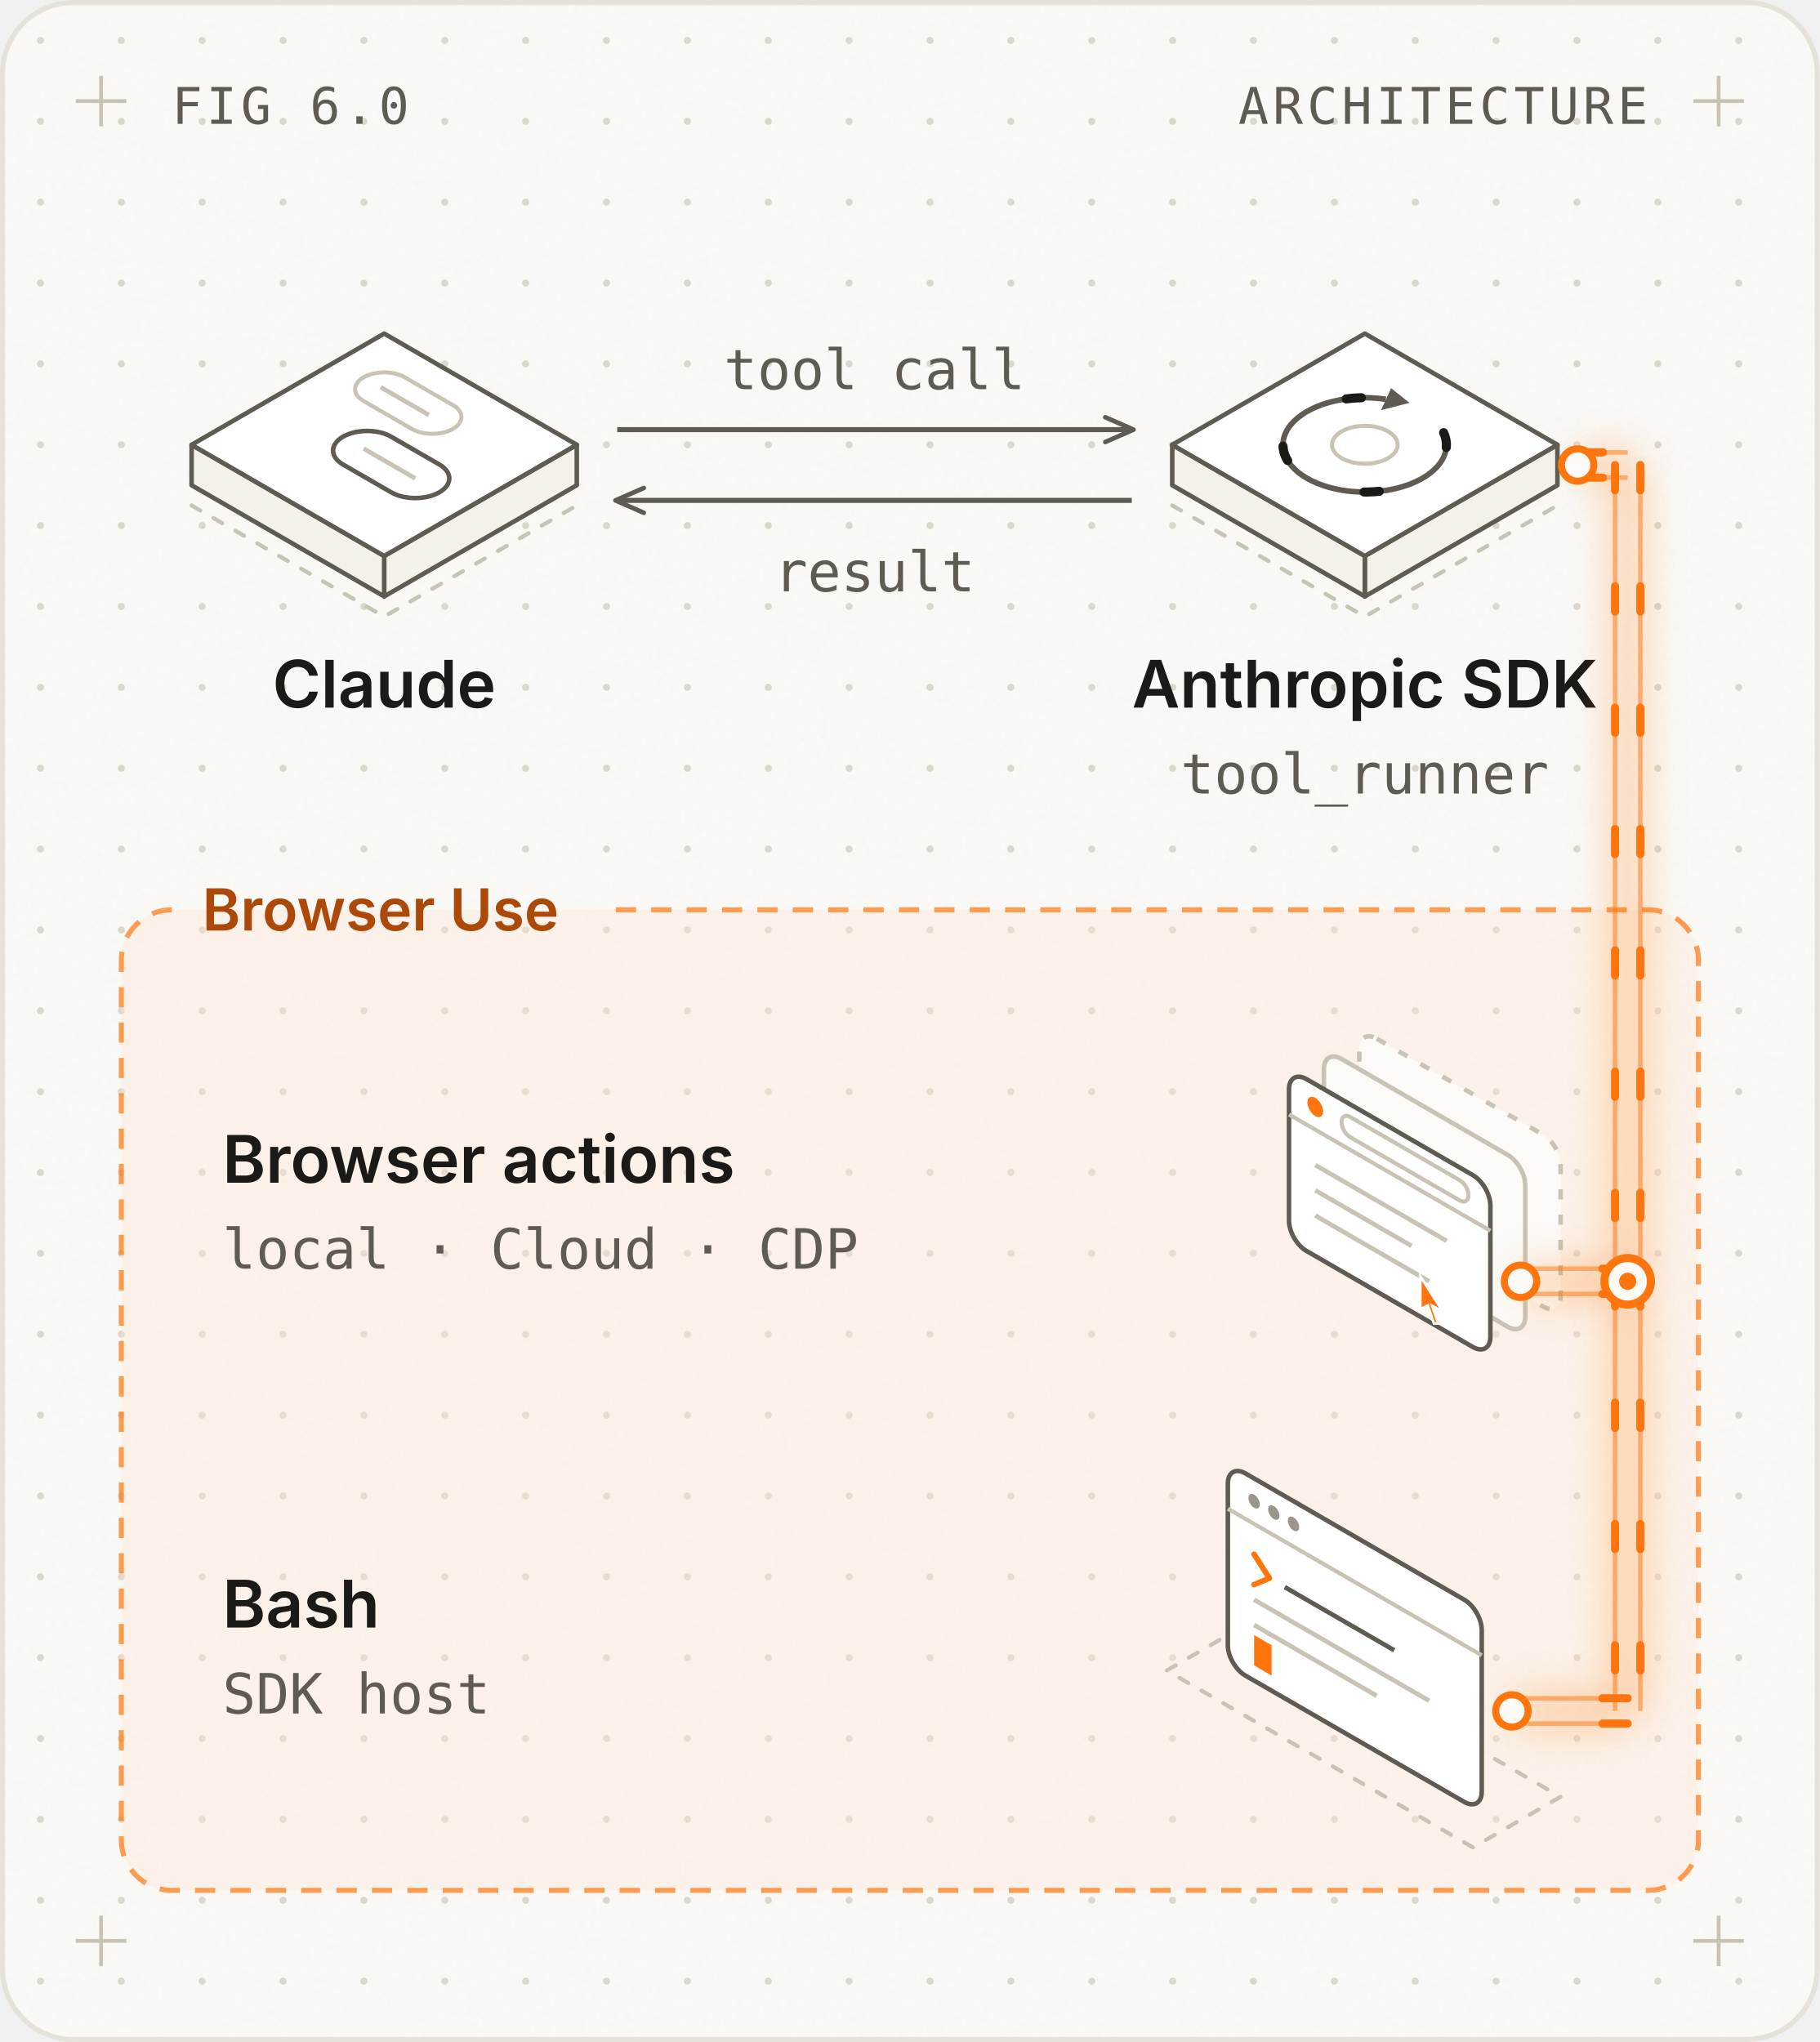
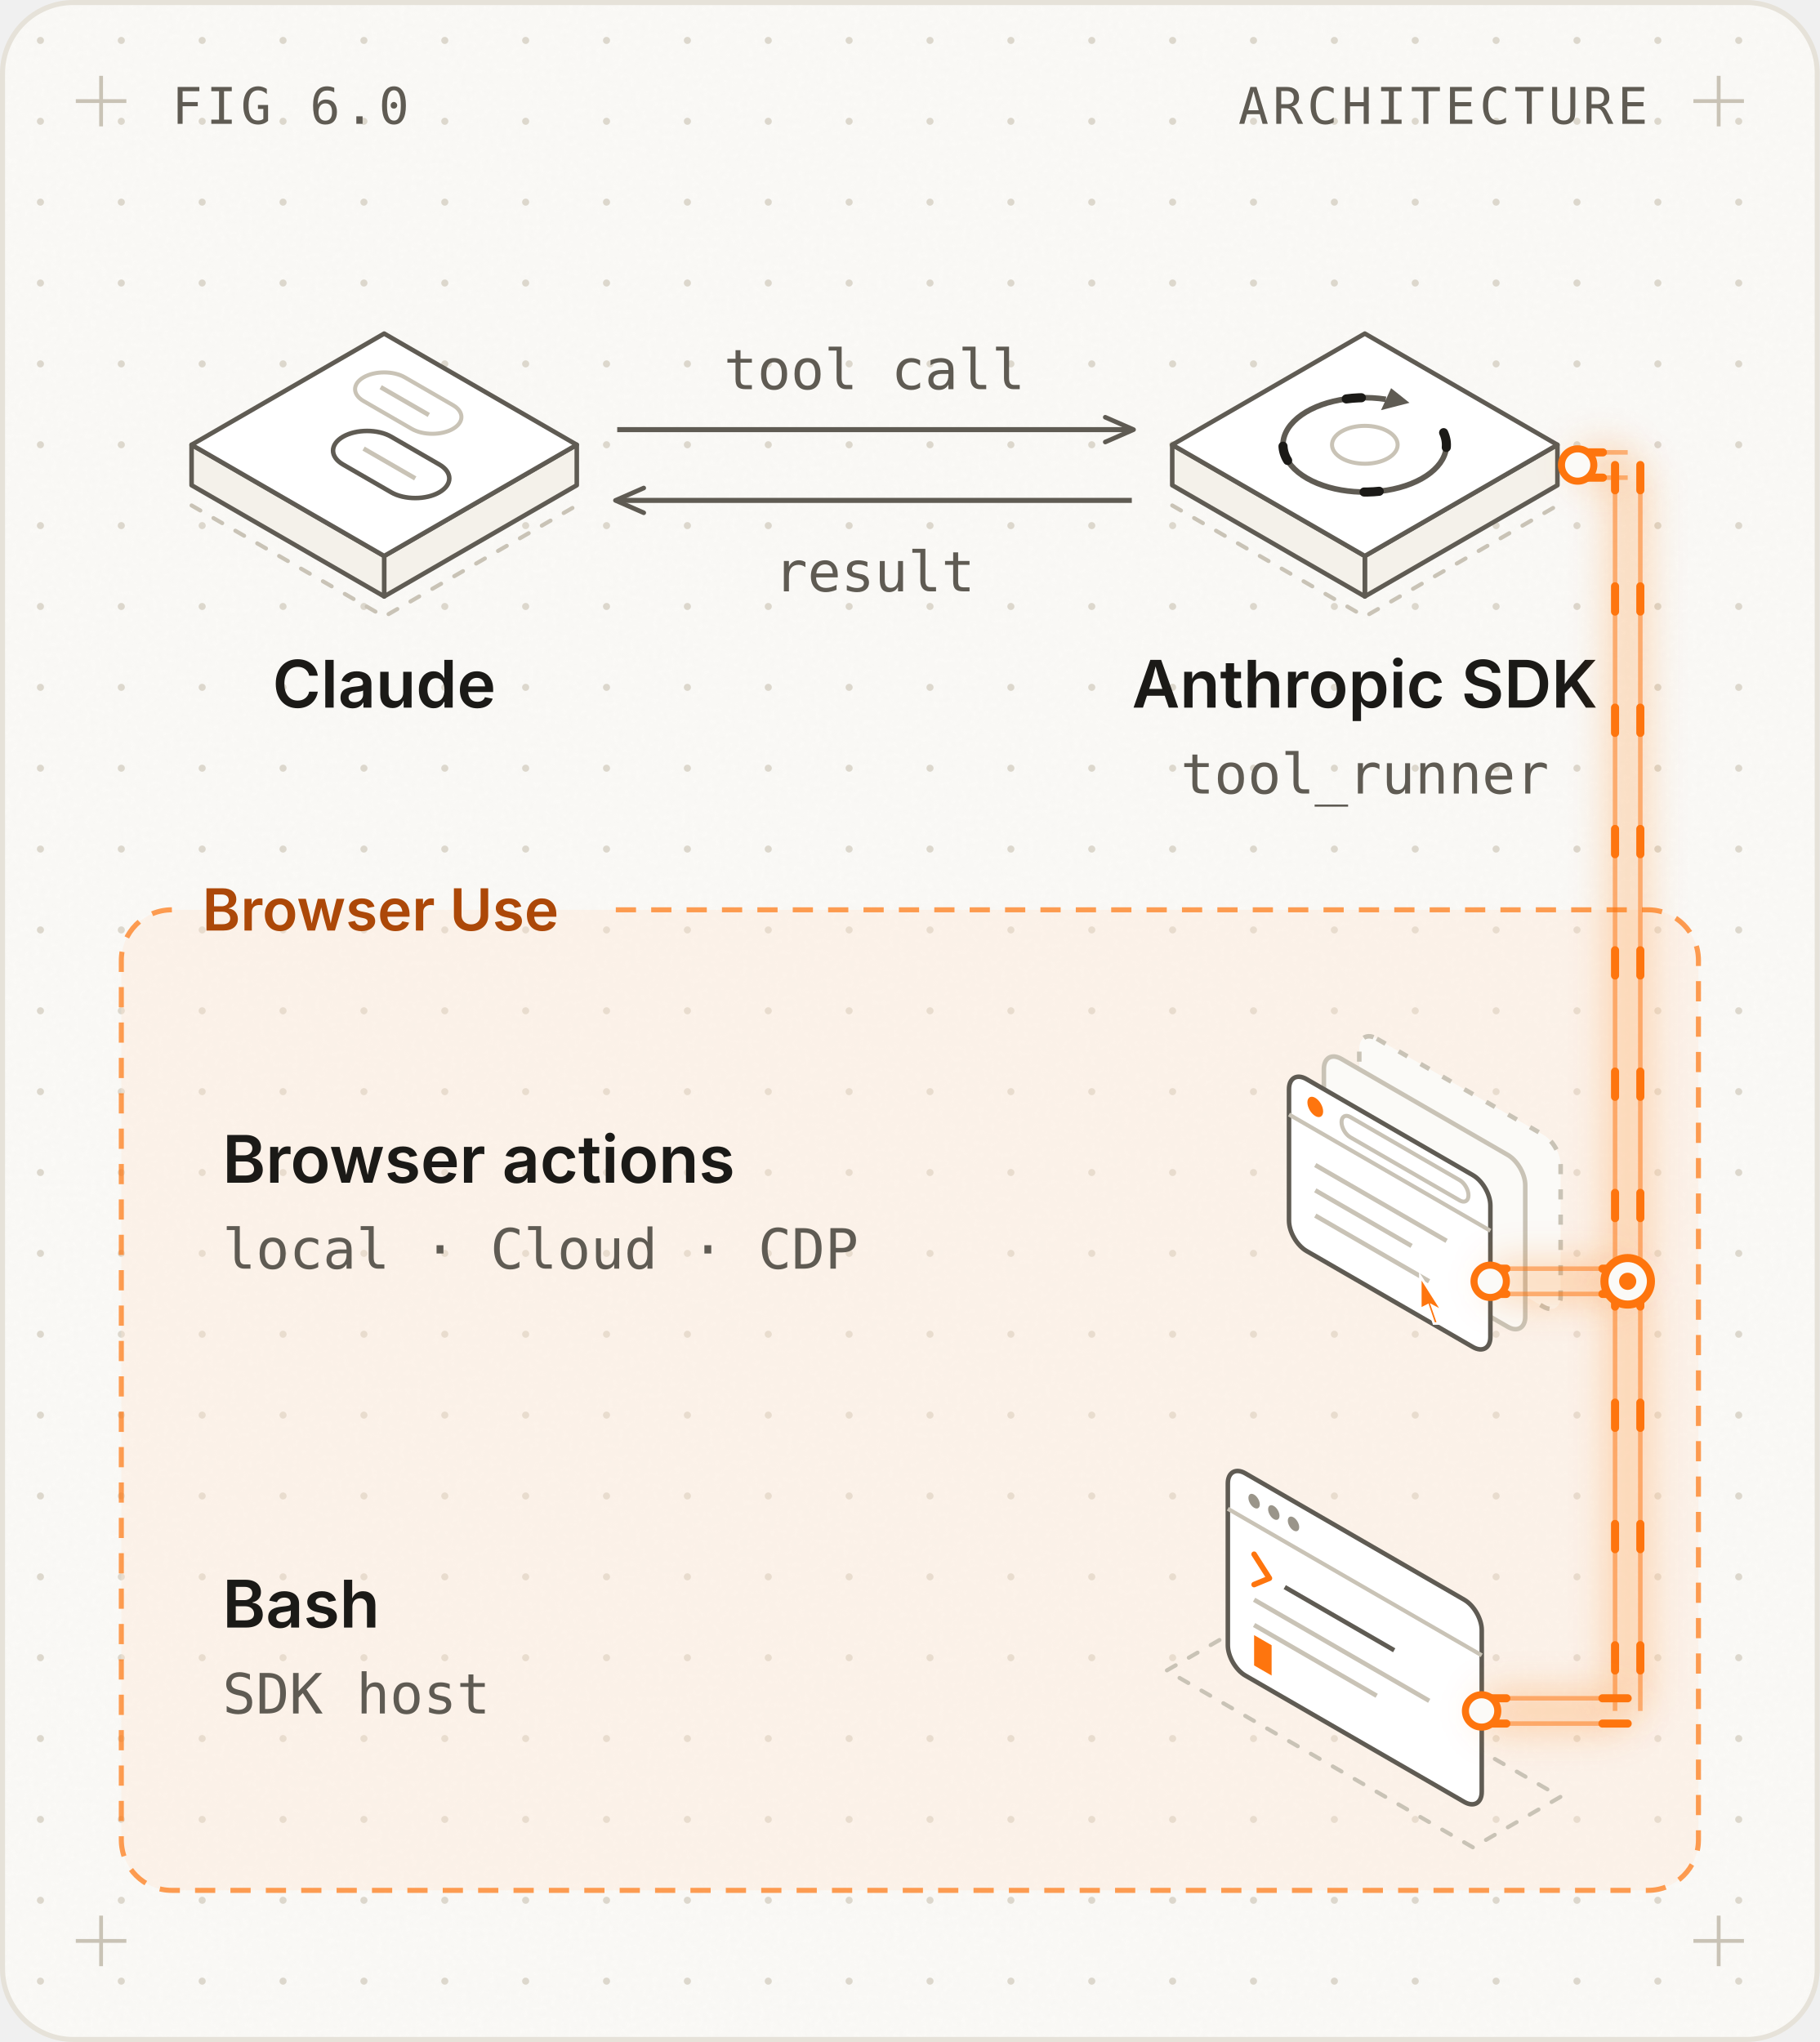
<svg xmlns="http://www.w3.org/2000/svg" viewBox="0 0 360 404" width="360" height="404" role="img" aria-labelledby="t d" fill="none">
  <style>.s{font-family:Geist, Inter, -apple-system, BlinkMacSystemFont, 'Segoe UI', Helvetica, Arial, sans-serif}.m{font-family:'Geist Mono', ui-monospace, SFMono-Regular, Menlo, monospace}text{font-kerning:normal}@keyframes fl{to{stroke-dashoffset:-24}}@keyframes spin{to{stroke-dashoffset:-20}}@keyframes blink{0%,49%{fill-opacity:1}50%,100%{fill-opacity:0}}@keyframes live{0%,100%{fill-opacity:1}50%{fill-opacity:.25}}@media (prefers-reduced-motion:no-preference){.pk{animation:fl 1.2s linear infinite}.rv{animation-direction:reverse}.spin{animation:spin 1.6s linear infinite}.blink{animation:blink 1.1s steps(1) infinite}.live{animation:live 1.8s ease-in-out infinite}}</style>
  <defs>
    <pattern id="dots" width="16" height="16" patternUnits="userSpaceOnUse">
      <circle cx="8" cy="8" r="0.7" fill="#DDD8CD" />
    </pattern>
    <filter id="grain" x="0" y="0" width="100%" height="100%">
      <feTurbulence type="fractalNoise" baseFrequency="0.9" numOctaves="2" seed="7" stitchTiles="stitch" />
      <feColorMatrix values="0 0 0 0 0.5  0 0 0 0 0.5  0 0 0 0 0.5  0 0 0 0.05 0" />
    </filter>
    <clipPath id="card">
      <rect x="0.5" y="0.5" width="359" height="403" rx="14" />
    </clipPath>
    <marker id="ah" viewBox="0 0 10 10" refX="8.5" refY="5" markerWidth="7" markerHeight="7" orient="auto-start-reverse">
      <path d="M1 1.5 L9 5 L1 8.5" stroke="#5F5B53" stroke-width="1.3" fill="none" stroke-linejoin="round" stroke-linecap="round" />
    </marker>
    <filter id="glow" filterUnits="userSpaceOnUse" x="0" y="0" width="360" height="404">
      <feGaussianBlur stdDeviation="4" />
    </filter>
  </defs>
  <rect x="0.5" y="0.5" width="359" height="403" rx="14" fill="#FBFAF7" />
  <g clip-path="url(#card)">
    <rect width="360" height="404" fill="url(#dots)" />
    <rect width="360" height="404" filter="url(#grain)" />
  </g>
  <rect x="0.5" y="0.5" width="359" height="403" rx="14" fill="none" stroke="#E6E2D9" />
  <path d="M15 20h10M20 15v10" stroke="#C9C3B6" stroke-width="0.75" />
  <path d="M335 20h10M340 15v10" stroke="#C9C3B6" stroke-width="0.75" />
  <path d="M15 384h10M20 379v10" stroke="#C9C3B6" stroke-width="0.75" />
  <path d="M335 384h10M340 379v10" stroke="#C9C3B6" stroke-width="0.75" />
  <text x="34.0" y="24.5" font-size="10" fill="#5F5B53" letter-spacing="0.08em" class="m">FIG 6.0</text>
  <text x="326.0" y="24.5" font-size="10" fill="#5F5B53" text-anchor="end" letter-spacing="0.08em" class="m">ARCHITECTURE</text>
  <polyline points="37.9,100.0 76.0,122.0 114.1,100.0" stroke="#C9C3B6" stroke-width="0.8" stroke-dasharray="2 3" stroke-linejoin="round" stroke-linecap="round" />
  <polygon points="114.1,88.0 76.0,110.0 76.0,118.0 114.1,96.0" fill="#F4F1EA" stroke="#5F5B53" stroke-width="0.9" stroke-linejoin="round" stroke-linecap="round" />
  <polygon points="37.9,88.0 76.0,110.0 76.0,118.0 37.9,96.0" fill="#F4F1EA" stroke="#5F5B53" stroke-width="0.9" stroke-linejoin="round" stroke-linecap="round" />
  <polygon points="76.0,66.0 114.1,88.0 76.0,110.0 37.9,88.0" fill="#FFFFFF" stroke="#5F5B53" stroke-width="0.9" stroke-linejoin="round" stroke-linecap="round" />
  <g transform="matrix(0.866,0.5,-0.866,0.5,76.0,66.0)">
    <rect x="6.3" y="6.3" width="20.4" height="9.4" rx="4.7" stroke="#C9C3B6" stroke-width="0.8" vector-effect="non-scaling-stroke" />
    <rect x="15.7" y="19.6" width="22.0" height="11.0" rx="5.5" stroke="#5F5B53" stroke-width="0.9" vector-effect="non-scaling-stroke" />
    <line x1="20.4" y1="25.1" x2="32.2" y2="25.1" stroke="#C9C3B6" stroke-width="0.9" vector-effect="non-scaling-stroke" />
    <line x1="10.2" y1="11.0" x2="21.2" y2="11.0" stroke="#C9C3B6" stroke-width="0.9" vector-effect="non-scaling-stroke" />
  </g>
  <polyline points="231.9,100.0 270.0,122.0 308.1,100.0" stroke="#C9C3B6" stroke-width="0.8" stroke-dasharray="2 3" stroke-linejoin="round" stroke-linecap="round" />
  <polygon points="308.1,88.0 270.0,110.0 270.0,118.0 308.1,96.0" fill="#F4F1EA" stroke="#5F5B53" stroke-width="0.9" stroke-linejoin="round" stroke-linecap="round" />
  <polygon points="231.9,88.0 270.0,110.0 270.0,118.0 231.9,96.0" fill="#F4F1EA" stroke="#5F5B53" stroke-width="0.9" stroke-linejoin="round" stroke-linecap="round" />
  <polygon points="270.0,66.0 308.1,88.0 270.0,110.0 231.9,88.0" fill="#FFFFFF" stroke="#5F5B53" stroke-width="0.9" stroke-linejoin="round" stroke-linecap="round" />
  <g transform="matrix(0.866,0.5,-0.866,0.5,270.0,66.0)">
    <circle cx="22.0" cy="22.0" r="5.3" stroke="#C9C3B6" stroke-width="0.8" vector-effect="non-scaling-stroke" />
    <path d="M28.6 10.6A13.2 13.2 0 1 1 15.4 10.6" stroke="#5F5B53" stroke-width="1.1" vector-effect="non-scaling-stroke" />
    <path class="spin" d="M28.6 10.6A13.2 13.2 0 1 1 15.4 10.6" stroke="#1B1A17" stroke-width="1.8" stroke-dasharray="3 17" stroke-linecap="round" vector-effect="non-scaling-stroke" />
    <polygon points="18.8,8.6 13.8,7.8 17.0,13.3" fill="#5F5B53" />
  </g>
  <text x="76.0" y="140.0" font-size="13" fill="#1B1A17" font-weight="600" text-anchor="middle" class="s">Claude</text>
  <text x="270.0" y="140.0" font-size="13" fill="#1B1A17" font-weight="600" text-anchor="middle" class="s">Anthropic SDK</text>
  <text x="270.0" y="157.0" font-size="11" fill="#5F5B53" text-anchor="middle" class="m">tool_runner</text>
  <line x1="122.1" y1="85.0" x2="223.9" y2="85.0" stroke="#5F5B53" stroke-width="1" marker-end="url(#ah)" />
  <line x1="223.9" y1="99.0" x2="122.1" y2="99.0" stroke="#5F5B53" stroke-width="1" marker-end="url(#ah)" />
  <text x="173.0" y="77.0" font-size="11" fill="#5F5B53" text-anchor="middle" class="m">tool call</text>
  <text x="173.0" y="117.0" font-size="11" fill="#5F5B53" text-anchor="middle" class="m">result</text>
  <rect x="24" y="180" width="312" height="194" rx="10" fill="#FFE6D2" fill-opacity=".35" />
  <path d="M34.0 180H34A10 10 0 0 0 24 190V364A10 10 0 0 0 34 374H326A10 10 0 0 0 336 364V190A10 10 0 0 0 326 180H121.7" stroke="#FE750E" stroke-opacity=".7" stroke-width="1" stroke-dasharray="4 3" />
  <text x="40.0" y="184.1" font-size="11.5" fill="#AC4808" font-weight="600" class="s">Browser Use</text>
  <g transform="matrix(0.866,0.5,0,1,268.9,237.5)">
    <rect x="0" y="-34" width="46" height="34" rx="4" fill="#FBFAF7" stroke="#C9C3B6" stroke-width="0.9" stroke-dasharray="2 3" vector-effect="non-scaling-stroke" />
  </g>
  <g transform="matrix(0.866,0.5,0,1,261.9,241.5)">
    <rect x="0" y="-34" width="46" height="34" rx="4" fill="#FBFAF7" stroke="#C9C3B6" stroke-width="0.9" vector-effect="non-scaling-stroke" />
  </g>
  <g transform="matrix(0.866,0.5,0,1,255.0,245.5)">
    <rect x="0" y="-34" width="46" height="34" rx="4" fill="#FFFFFF" stroke="#5F5B53" stroke-width="0.9" vector-effect="non-scaling-stroke" />
    <line x1="0" y1="-25" x2="46" y2="-25" stroke="#C9C3B6" stroke-width="0.8" vector-effect="non-scaling-stroke" />
    <circle class="live" cx="6" cy="-29.5" r="1.8" fill="#FE750E" />
    <rect x="12" y="-31.5" width="29" height="4" rx="2" stroke="#C9C3B6" stroke-width="0.8" vector-effect="non-scaling-stroke" />
    <line x1="6" y1="-18" x2="36" y2="-18" stroke="#C9C3B6" stroke-width="0.9" vector-effect="non-scaling-stroke" />
    <line x1="6" y1="-13" x2="28" y2="-13" stroke="#C9C3B6" stroke-width="0.9" vector-effect="non-scaling-stroke" />
    <line x1="6" y1="-8" x2="32" y2="-8" stroke="#C9C3B6" stroke-width="0.9" vector-effect="non-scaling-stroke" />
    <path d="M30 -8 l0 6.5 l1.7 -1.6 l1.4 2.9 l1 -.5 l-1.4 -2.8 l2.4 -.1z" fill="#FE750E" stroke="#FFFFFF" stroke-width="0.5" vector-effect="non-scaling-stroke" />
  </g>
  <polygon points="248.1,320.5 308.7,355.5 291.4,365.5 230.8,330.5" stroke="#C9C3B6" stroke-width="0.8" stroke-dasharray="2 3" stroke-linejoin="round" stroke-linecap="round" />
  <g transform="matrix(0.866,0.5,0,1,242.9,329.5)">
    <rect x="0" y="-40" width="58" height="40" rx="4" fill="#FFFFFF" stroke="#5F5B53" stroke-width="0.9" vector-effect="non-scaling-stroke" />
    <line x1="0" y1="-31" x2="58" y2="-31" stroke="#C9C3B6" stroke-width="0.8" vector-effect="non-scaling-stroke" />
    <circle cx="6.0" cy="-35.5" r="1.3" fill="#9A958A" />
    <circle cx="10.5" cy="-35.5" r="1.3" fill="#9A958A" />
    <circle cx="15.0" cy="-35.5" r="1.3" fill="#9A958A" />
    <path d="M6 -25 l3.5 3 l-3.5 3" stroke="#FE750E" stroke-width="1.1" stroke-linejoin="round" stroke-linecap="round" vector-effect="non-scaling-stroke" />
    <line x1="13" y1="-22" x2="38" y2="-22" stroke="#5F5B53" stroke-width="0.9" vector-effect="non-scaling-stroke" />
    <line x1="6" y1="-16" x2="46" y2="-16" stroke="#C9C3B6" stroke-width="0.9" vector-effect="non-scaling-stroke" />
    <line x1="6" y1="-11" x2="34" y2="-11" stroke="#C9C3B6" stroke-width="0.9" vector-effect="non-scaling-stroke" />
    <rect class="blink" x="6" y="-9" width="4" height="6" fill="#FE750E" />
  </g>
  <text x="44.0" y="234.0" font-size="13" fill="#1B1A17" font-weight="600" class="s">Browser actions</text>
  <text x="44.0" y="251.0" font-size="11" fill="#5F5B53" class="m">local · Cloud · CDP</text>
  <text x="44.0" y="322.0" font-size="13" fill="#1B1A17" font-weight="600" class="s">Bash</text>
  <text x="44.0" y="339.0" font-size="11" fill="#5F5B53" class="m">SDK host</text>
  <rect x="312.1" y="89.0" width="9.9" height="6" rx="3" fill="#FE750E" fill-opacity="0.35" filter="url(#glow)" />
  <line x1="312.1" y1="89.5" x2="322.0" y2="89.5" stroke="#FE750E" stroke-width="0.9" stroke-opacity=".5" />
  <line x1="312.1" y1="94.5" x2="322.0" y2="94.5" stroke="#FE750E" stroke-width="0.9" stroke-opacity=".5" />
  <line class="pk" x1="312.1" y1="89.5" x2="322.0" y2="89.5" stroke="#FE750E" stroke-width="1.6" stroke-linecap="round" stroke-dasharray="5 19" />
  <line class="pk rv" x1="312.1" y1="94.5" x2="322.0" y2="94.5" stroke="#FE750E" stroke-width="1.6" stroke-linecap="round" stroke-dasharray="5 19" />
  <rect x="319.0" y="92.0" width="6" height="161.5" rx="3" fill="#FE750E" fill-opacity="0.35" filter="url(#glow)" />
  <line x1="319.5" y1="92.0" x2="319.5" y2="253.5" stroke="#FE750E" stroke-width="0.9" stroke-opacity=".5" />
  <line x1="324.5" y1="92.0" x2="324.5" y2="253.5" stroke="#FE750E" stroke-width="0.9" stroke-opacity=".5" />
  <line class="pk" x1="319.5" y1="92.0" x2="319.5" y2="253.5" stroke="#FE750E" stroke-width="1.6" stroke-linecap="round" stroke-dasharray="5 19" />
  <line class="pk rv" x1="324.5" y1="92.0" x2="324.5" y2="253.5" stroke="#FE750E" stroke-width="1.6" stroke-linecap="round" stroke-dasharray="5 19" />
-   <rect x="300.8" y="250.5" width="21.2" height="6" rx="3" fill="#FE750E" fill-opacity="0.35" filter="url(#glow)" />
-   <line x1="322.0" y1="251.0" x2="300.8" y2="251.0" stroke="#FE750E" stroke-width="0.9" stroke-opacity=".5" />
-   <line x1="322.0" y1="256.0" x2="300.8" y2="256.0" stroke="#FE750E" stroke-width="0.9" stroke-opacity=".5" />
-   <line class="pk" x1="322.0" y1="251.0" x2="300.8" y2="251.0" stroke="#FE750E" stroke-width="1.6" stroke-linecap="round" stroke-dasharray="5 19" />
-   <line class="pk rv" x1="322.0" y1="256.0" x2="300.8" y2="256.0" stroke="#FE750E" stroke-width="1.6" stroke-linecap="round" stroke-dasharray="5 19" />
+   <rect x="294.8" y="250.5" width="27.2" height="6" rx="3" fill="#FE750E" fill-opacity="0.35" filter="url(#glow)" />
+   <line x1="322.0" y1="251.0" x2="294.8" y2="251.0" stroke="#FE750E" stroke-width="0.9" stroke-opacity=".5" />
+   <line x1="322.0" y1="256.0" x2="294.8" y2="256.0" stroke="#FE750E" stroke-width="0.9" stroke-opacity=".5" />
+   <line class="pk" x1="322.0" y1="251.0" x2="294.8" y2="251.0" stroke="#FE750E" stroke-width="1.6" stroke-linecap="round" stroke-dasharray="5 19" />
+   <line class="pk rv" x1="322.0" y1="256.0" x2="294.8" y2="256.0" stroke="#FE750E" stroke-width="1.6" stroke-linecap="round" stroke-dasharray="5 19" />
  <rect x="319.0" y="253.5" width="6" height="85.0" rx="3" fill="#FE750E" fill-opacity="0.35" filter="url(#glow)" />
  <line x1="319.5" y1="253.5" x2="319.5" y2="338.5" stroke="#FE750E" stroke-width="0.9" stroke-opacity=".5" />
  <line x1="324.5" y1="253.5" x2="324.5" y2="338.5" stroke="#FE750E" stroke-width="0.9" stroke-opacity=".5" />
  <line class="pk" x1="319.5" y1="253.5" x2="319.5" y2="338.5" stroke="#FE750E" stroke-width="1.6" stroke-linecap="round" stroke-dasharray="5 19" />
  <line class="pk rv" x1="324.5" y1="253.5" x2="324.5" y2="338.5" stroke="#FE750E" stroke-width="1.6" stroke-linecap="round" stroke-dasharray="5 19" />
-   <rect x="299.1" y="335.5" width="22.9" height="6" rx="3" fill="#FE750E" fill-opacity="0.35" filter="url(#glow)" />
-   <line x1="322.0" y1="336.0" x2="299.1" y2="336.0" stroke="#FE750E" stroke-width="0.9" stroke-opacity=".5" />
-   <line x1="322.0" y1="341.0" x2="299.1" y2="341.0" stroke="#FE750E" stroke-width="0.9" stroke-opacity=".5" />
-   <line class="pk" x1="322.0" y1="336.0" x2="299.1" y2="336.0" stroke="#FE750E" stroke-width="1.6" stroke-linecap="round" stroke-dasharray="5 19" />
-   <line class="pk rv" x1="322.0" y1="341.0" x2="299.1" y2="341.0" stroke="#FE750E" stroke-width="1.6" stroke-linecap="round" stroke-dasharray="5 19" />
+   <rect x="293.1" y="335.5" width="28.9" height="6" rx="3" fill="#FE750E" fill-opacity="0.35" filter="url(#glow)" />
+   <line x1="322.0" y1="336.0" x2="293.1" y2="336.0" stroke="#FE750E" stroke-width="0.9" stroke-opacity=".5" />
+   <line x1="322.0" y1="341.0" x2="293.1" y2="341.0" stroke="#FE750E" stroke-width="0.9" stroke-opacity=".5" />
+   <line class="pk" x1="322.0" y1="336.0" x2="293.1" y2="336.0" stroke="#FE750E" stroke-width="1.6" stroke-linecap="round" stroke-dasharray="5 19" />
+   <line class="pk rv" x1="322.0" y1="341.0" x2="293.1" y2="341.0" stroke="#FE750E" stroke-width="1.6" stroke-linecap="round" stroke-dasharray="5 19" />
  <circle cx="312.1" cy="92.0" r="3.2" fill="#FBFAF7" stroke="#FE750E" stroke-width="1.4" />
  <circle cx="322.0" cy="253.5" r="4.6" fill="#FBFAF7" stroke="#FE750E" stroke-width="1.6" />
  <circle cx="322.0" cy="253.5" r="1.7" fill="#FE750E" />
-   <circle cx="300.8" cy="253.5" r="3.2" fill="#FBFAF7" stroke="#FE750E" stroke-width="1.4" />
-   <circle cx="299.1" cy="338.5" r="3.2" fill="#FBFAF7" stroke="#FE750E" stroke-width="1.4" />
+   <circle cx="294.8" cy="253.5" r="3.2" fill="#FBFAF7" stroke="#FE750E" stroke-width="1.4" />
+   <circle cx="293.1" cy="338.5" r="3.2" fill="#FBFAF7" stroke="#FE750E" stroke-width="1.4" />
</svg>
